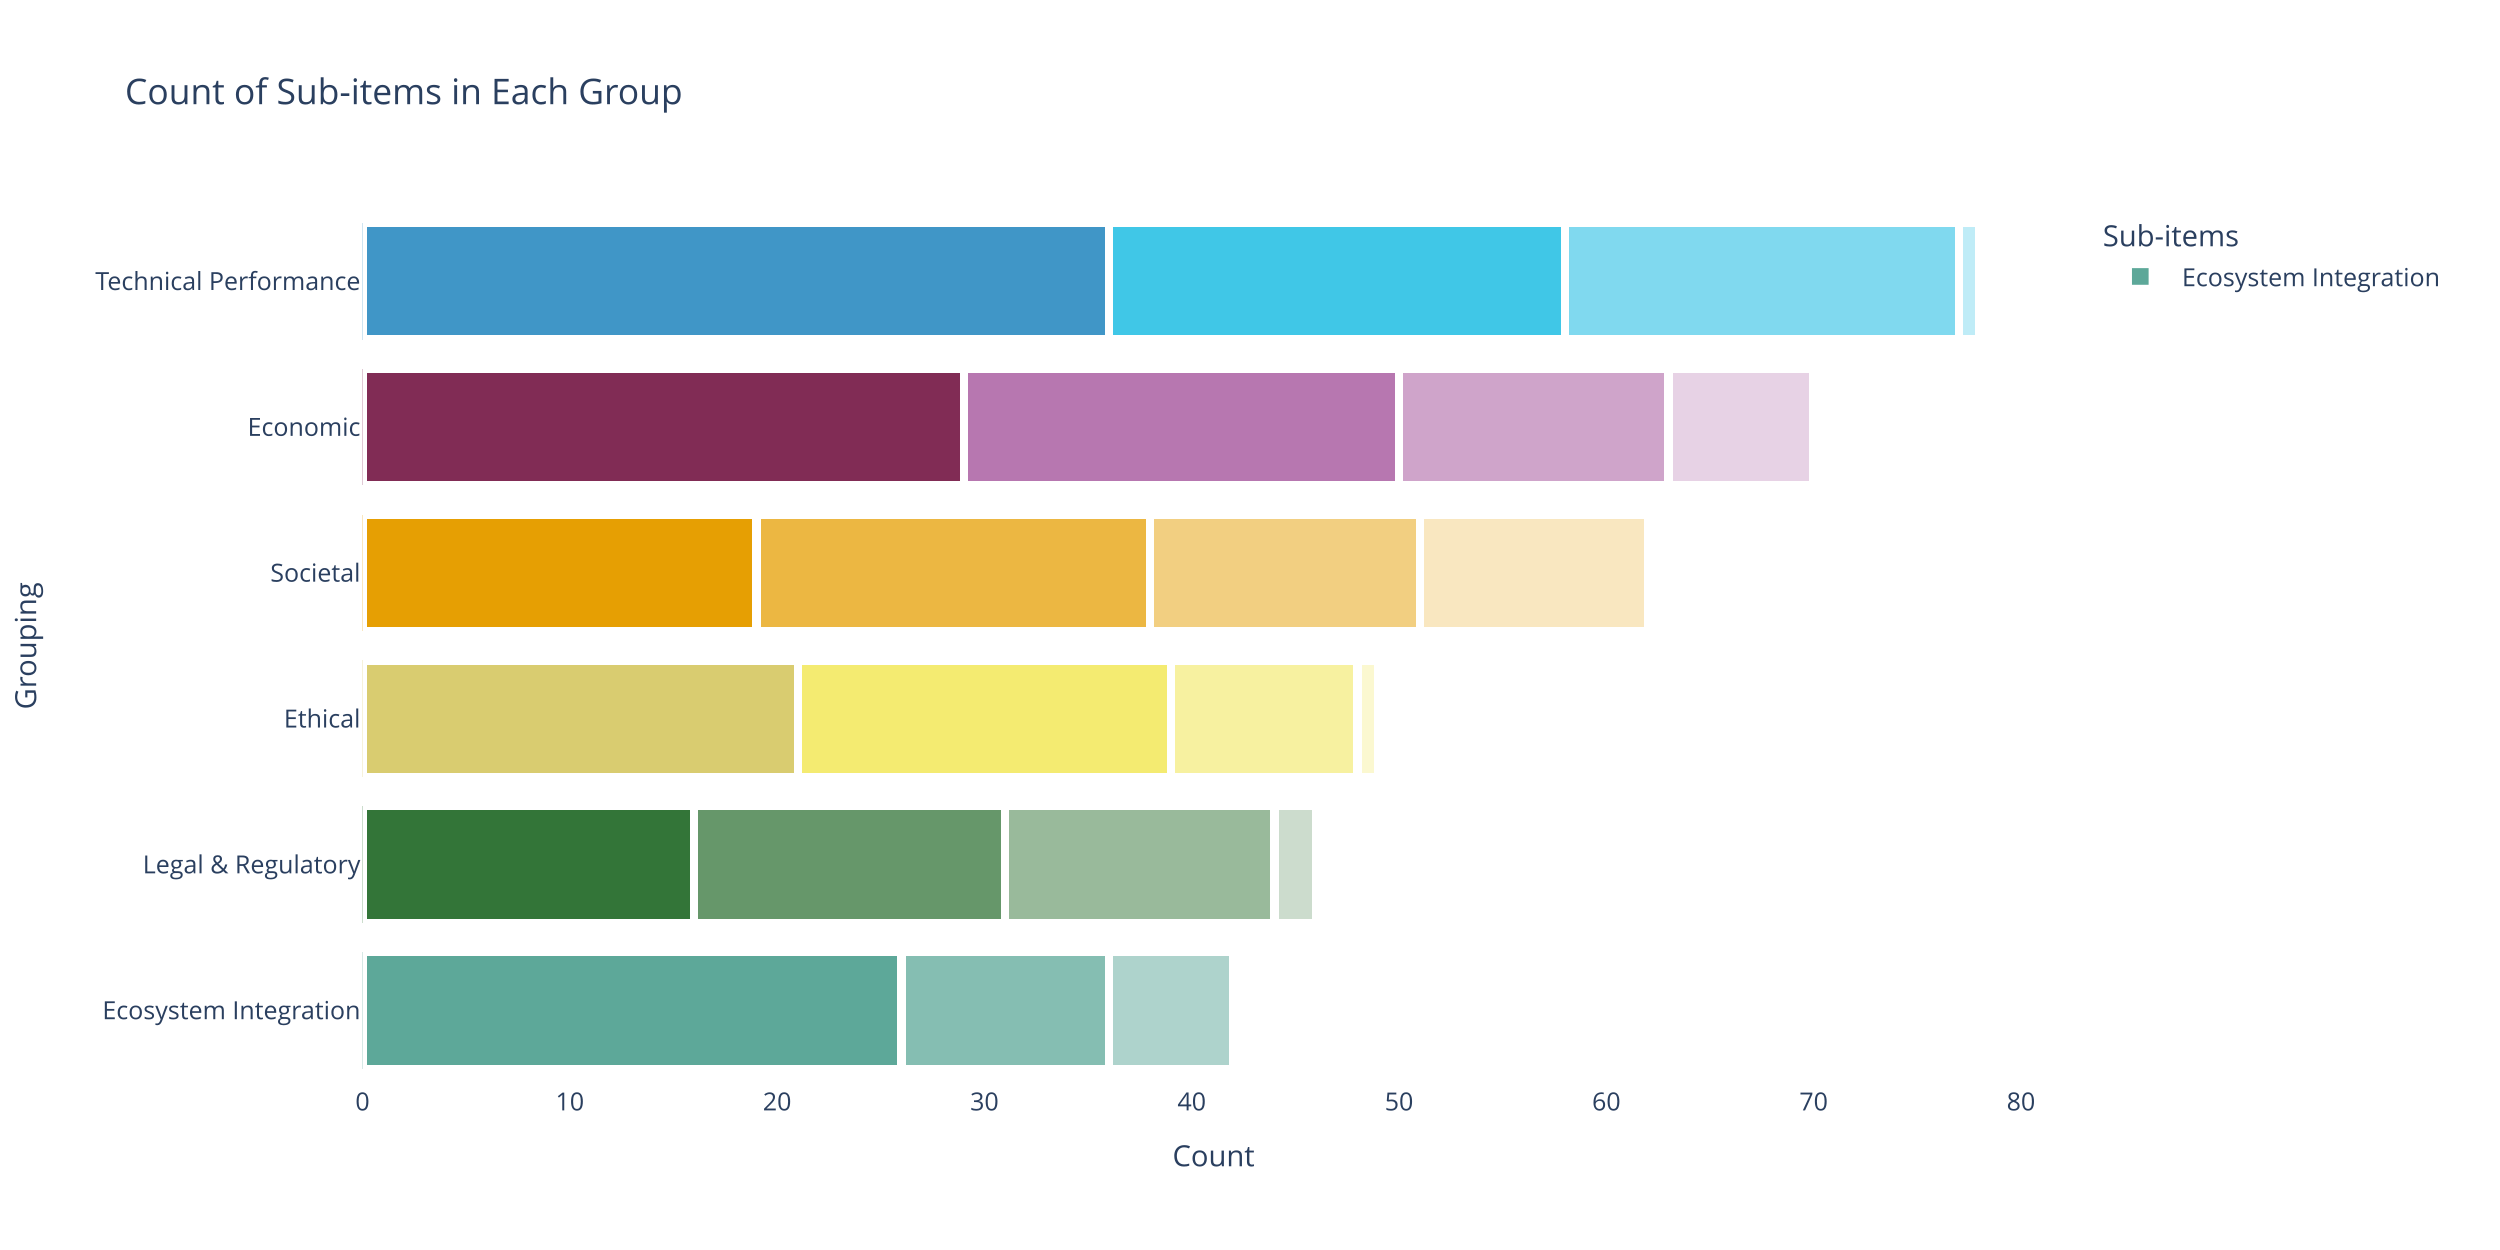
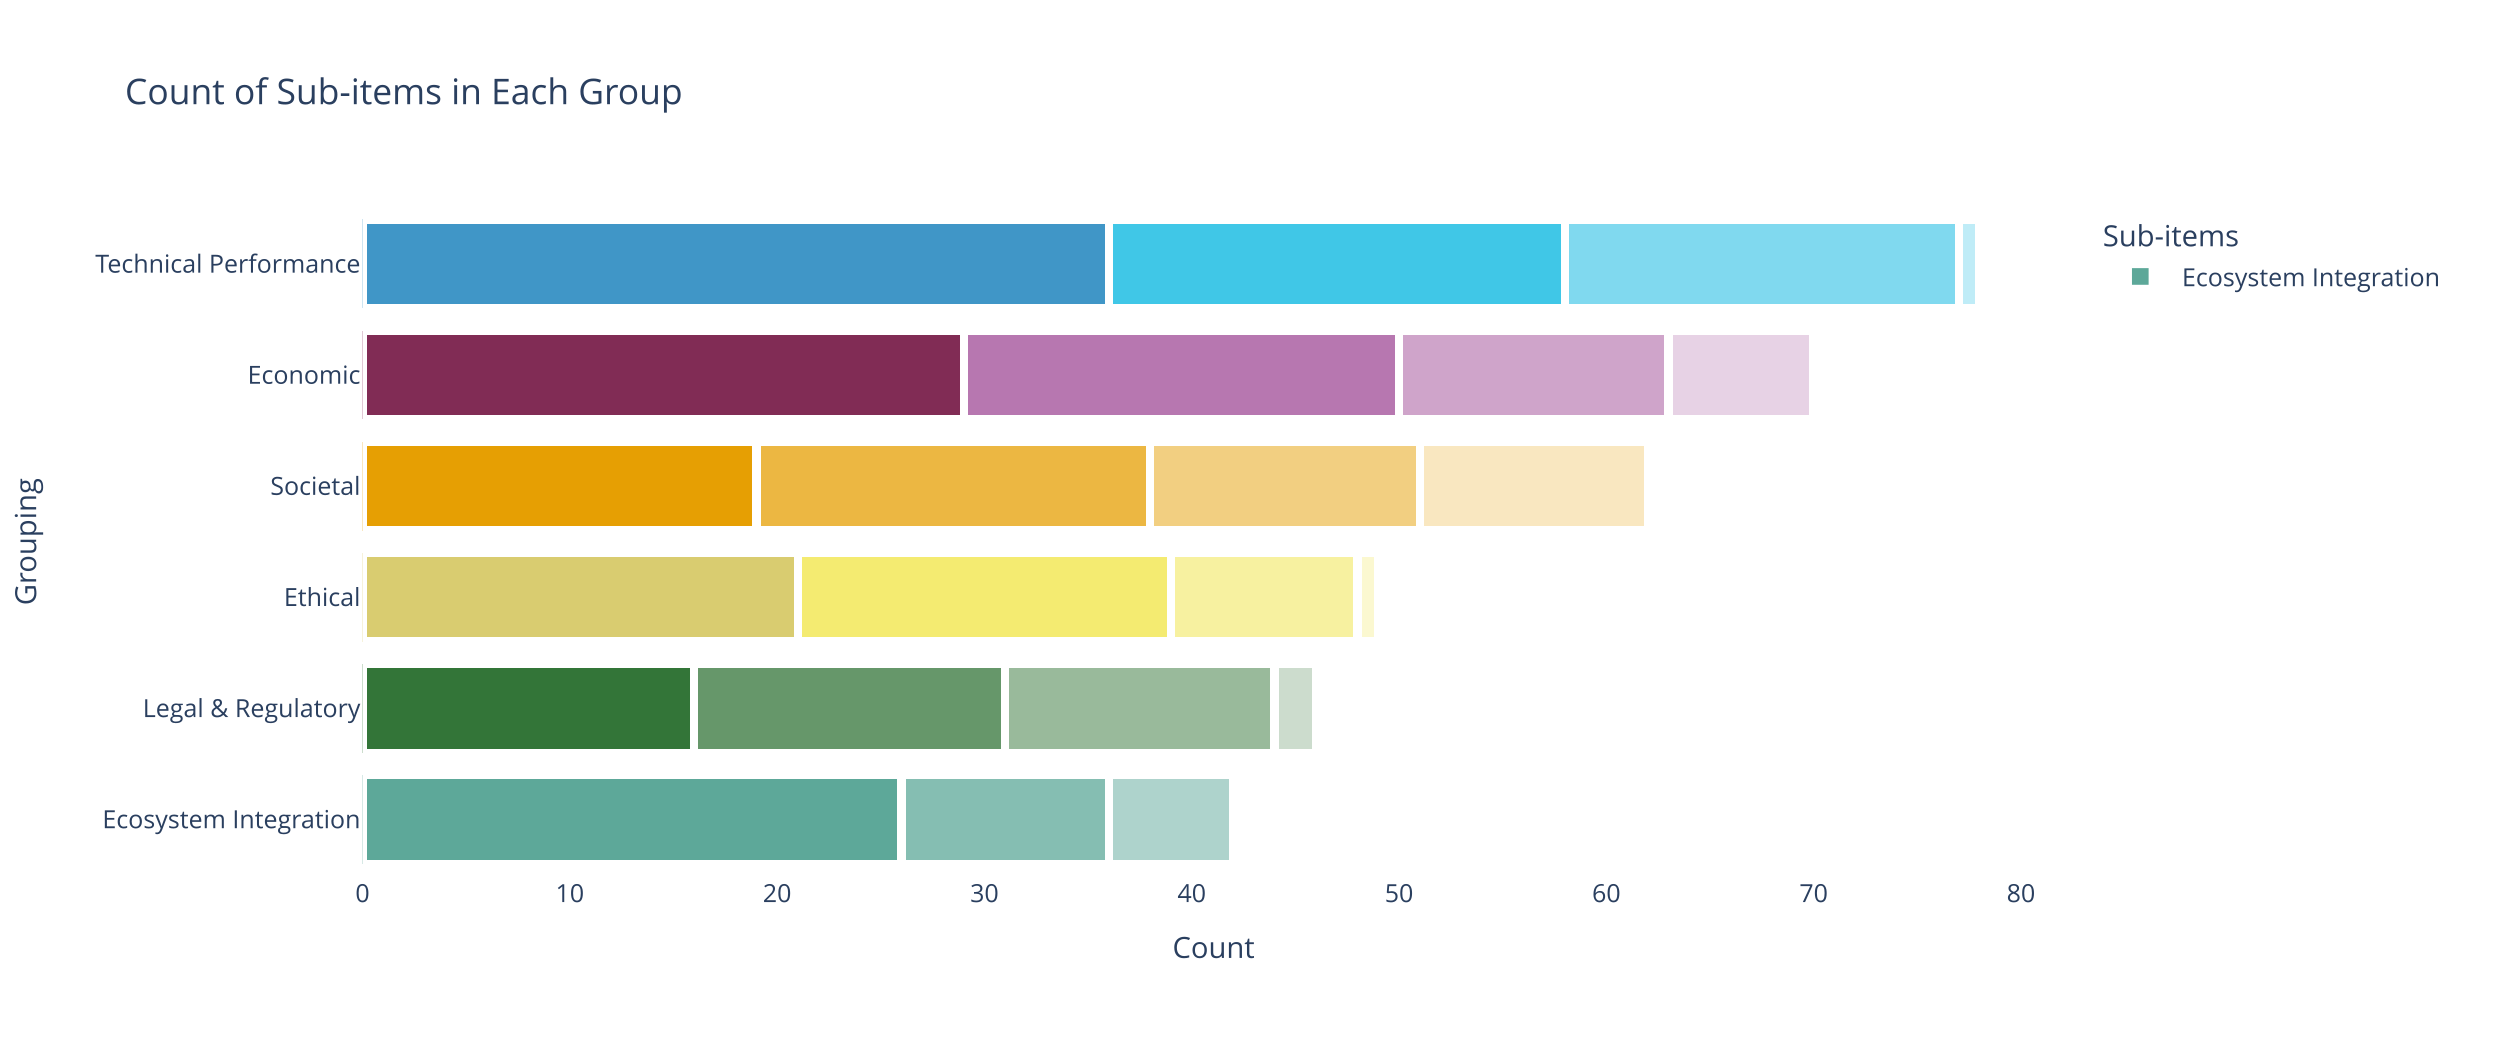
- <svg xmlns="http://www.w3.org/2000/svg" class="main-svg" width="1800" height="900" style="" viewBox="0 0 1200 600">
-   <rect x="0" y="0" width="1200" height="600" style="fill: rgb(255, 255, 255); fill-opacity: 1;" />
-   <defs id="defs-f7ed9d">
+ <svg xmlns="http://www.w3.org/2000/svg" class="main-svg" width="1200" height="500" style="" viewBox="0 0 1200 500">
+   <rect x="0" y="0" width="1200" height="500" style="fill: rgb(255, 255, 255); fill-opacity: 1;" />
+   <defs id="defs-402f4c">
    <g class="clips">
-       <clipPath id="clipf7ed9dxyplot" class="plotclip">
-         <rect width="817" height="420" />
-       </clipPath>
-       <clipPath class="axesclip" id="clipf7ed9dx">
-         <rect x="174" y="0" width="817" height="600" />
-       </clipPath>
-       <clipPath class="axesclip" id="clipf7ed9dy">
-         <rect x="0" y="100" width="1200" height="420" />
-       </clipPath>
-       <clipPath class="axesclip" id="clipf7ed9dxy">
-         <rect x="174" y="100" width="817" height="420" />
+       <clipPath id="clip402f4cxyplot" class="plotclip">
+         <rect width="817" height="320" />
+       </clipPath>
+       <clipPath class="axesclip" id="clip402f4cx">
+         <rect x="174" y="0" width="817" height="500" />
+       </clipPath>
+       <clipPath class="axesclip" id="clip402f4cy">
+         <rect x="0" y="100" width="1200" height="320" />
+       </clipPath>
+       <clipPath class="axesclip" id="clip402f4cxy">
+         <rect x="174" y="100" width="817" height="320" />
      </clipPath>
    </g>
    <g class="gradients" />
    <g class="patterns" />
  </defs>
  <g class="bglayer">
-     <rect class="bg" x="174" y="100" width="817" height="420" style="fill: rgb(0, 0, 0); fill-opacity: 0; stroke-width: 0;" />
+     <rect class="bg" x="174" y="100" width="817" height="320" style="fill: rgb(0, 0, 0); fill-opacity: 0; stroke-width: 0;" />
  </g>
  <g class="layer-below">
    <g class="imagelayer" />
    <g class="shapelayer" />
  </g>
  <g class="cartesianlayer">
    <g class="subplot xy">
      <g class="layer-subplot">
        <g class="shapelayer" />
        <g class="imagelayer" />
      </g>
      <g class="minor-gridlayer">
        <g class="x" />
        <g class="y" />
      </g>
      <g class="gridlayer">
        <g class="x">
-           <path class="xgrid crisp" transform="translate(273.51,0)" d="M0,100v420" style="stroke: rgb(255, 255, 255); stroke-opacity: 1; stroke-width: 1px;" />
-           <path class="xgrid crisp" transform="translate(373.01,0)" d="M0,100v420" style="stroke: rgb(255, 255, 255); stroke-opacity: 1; stroke-width: 1px;" />
-           <path class="xgrid crisp" transform="translate(472.52,0)" d="M0,100v420" style="stroke: rgb(255, 255, 255); stroke-opacity: 1; stroke-width: 1px;" />
-           <path class="xgrid crisp" transform="translate(572.03,0)" d="M0,100v420" style="stroke: rgb(255, 255, 255); stroke-opacity: 1; stroke-width: 1px;" />
-           <path class="xgrid crisp" transform="translate(671.53,0)" d="M0,100v420" style="stroke: rgb(255, 255, 255); stroke-opacity: 1; stroke-width: 1px;" />
-           <path class="xgrid crisp" transform="translate(771.04,0)" d="M0,100v420" style="stroke: rgb(255, 255, 255); stroke-opacity: 1; stroke-width: 1px;" />
-           <path class="xgrid crisp" transform="translate(870.54,0)" d="M0,100v420" style="stroke: rgb(255, 255, 255); stroke-opacity: 1; stroke-width: 1px;" />
-           <path class="xgrid crisp" transform="translate(970.05,0)" d="M0,100v420" style="stroke: rgb(255, 255, 255); stroke-opacity: 1; stroke-width: 1px;" />
+           <path class="xgrid crisp" transform="translate(273.51,0)" d="M0,100v320" style="stroke: rgb(255, 255, 255); stroke-opacity: 1; stroke-width: 1px;" />
+           <path class="xgrid crisp" transform="translate(373.01,0)" d="M0,100v320" style="stroke: rgb(255, 255, 255); stroke-opacity: 1; stroke-width: 1px;" />
+           <path class="xgrid crisp" transform="translate(472.52,0)" d="M0,100v320" style="stroke: rgb(255, 255, 255); stroke-opacity: 1; stroke-width: 1px;" />
+           <path class="xgrid crisp" transform="translate(572.03,0)" d="M0,100v320" style="stroke: rgb(255, 255, 255); stroke-opacity: 1; stroke-width: 1px;" />
+           <path class="xgrid crisp" transform="translate(671.53,0)" d="M0,100v320" style="stroke: rgb(255, 255, 255); stroke-opacity: 1; stroke-width: 1px;" />
+           <path class="xgrid crisp" transform="translate(771.04,0)" d="M0,100v320" style="stroke: rgb(255, 255, 255); stroke-opacity: 1; stroke-width: 1px;" />
+           <path class="xgrid crisp" transform="translate(870.54,0)" d="M0,100v320" style="stroke: rgb(255, 255, 255); stroke-opacity: 1; stroke-width: 1px;" />
+           <path class="xgrid crisp" transform="translate(970.05,0)" d="M0,100v320" style="stroke: rgb(255, 255, 255); stroke-opacity: 1; stroke-width: 1px;" />
        </g>
        <g class="y" />
      </g>
      <g class="zerolinelayer">
-         <path class="xzl zl crisp" transform="translate(174,0)" d="M0,100v420" style="stroke: rgb(255, 255, 255); stroke-opacity: 1; stroke-width: 2px;" />
+         <path class="xzl zl crisp" transform="translate(174,0)" d="M0,100v320" style="stroke: rgb(255, 255, 255); stroke-opacity: 1; stroke-width: 2px;" />
      </g>
      <g class="layer-between">
        <g class="shapelayer" />
        <g class="imagelayer" />
      </g>
      <path class="xlines-below" />
      <path class="ylines-below" />
      <g class="overlines-below" />
      <g class="xaxislayer-below" />
      <g class="yaxislayer-below" />
      <g class="overaxes-below" />
-       <g class="plot" transform="translate(174,100)" clip-path="url(#clipf7ed9dxyplot)">
+       <g class="plot" transform="translate(174,100)" clip-path="url(#clip402f4cxyplot)">
        <g class="barlayer mlayer">
          <g class="trace bars" shape-rendering="crispEdges" style="opacity: 1;">
            <g class="points">
              <g class="point">
-                 <path d="M0,413V357H258.72V413Z" style="vector-effect: none; opacity: 1; stroke-width: 4px; fill: rgb(93, 168, 153); fill-opacity: 1; stroke: rgb(255, 255, 255); stroke-opacity: 1;" />
-               </g>
-               <g class="point">
-                 <path d="M258.72,413V357H358.22V413Z" style="vector-effect: none; opacity: 1; stroke-width: 4px; fill: rgb(133, 190, 178); fill-opacity: 1; stroke: rgb(255, 255, 255); stroke-opacity: 1;" />
-               </g>
-               <g class="point">
-                 <path d="M358.22,413V357H417.93V413Z" style="vector-effect: none; opacity: 1; stroke-width: 4px; fill: rgb(174, 211, 204); fill-opacity: 1; stroke: rgb(255, 255, 255); stroke-opacity: 1;" />
-               </g>
-             </g>
-           </g>
-           <g class="trace bars" shape-rendering="crispEdges" style="opacity: 1;">
-             <g class="points">
-               <g class="point">
-                 <path d="M0,343V287H159.21V343Z" style="vector-effect: none; opacity: 1; stroke-width: 4px; fill: rgb(51, 117, 56); fill-opacity: 1; stroke: rgb(255, 255, 255); stroke-opacity: 1;" />
-               </g>
-               <g class="point">
-                 <path d="M159.21,343V287H308.47V343Z" style="vector-effect: none; opacity: 1; stroke-width: 4px; fill: rgb(102, 151, 106); fill-opacity: 1; stroke: rgb(255, 255, 255); stroke-opacity: 1;" />
-               </g>
-               <g class="point">
-                 <path d="M308.47,343V287H437.83V343Z" style="vector-effect: none; opacity: 1; stroke-width: 4px; fill: rgb(153, 186, 155); fill-opacity: 1; stroke: rgb(255, 255, 255); stroke-opacity: 1;" />
-               </g>
-               <g class="point">
-                 <path d="M437.83,343V287H457.73V343Z" style="vector-effect: none; opacity: 1; stroke-width: 4px; fill: rgb(204, 220, 205); fill-opacity: 1; stroke: rgb(255, 255, 255); stroke-opacity: 1;" />
-               </g>
-             </g>
-           </g>
-           <g class="trace bars" shape-rendering="crispEdges" style="opacity: 1;">
-             <g class="points">
-               <g class="point">
-                 <path d="M0,273V217H208.96V273Z" style="vector-effect: none; opacity: 1; stroke-width: 4px; fill: rgb(217, 204, 112); fill-opacity: 1; stroke: rgb(255, 255, 255); stroke-opacity: 1;" />
-               </g>
-               <g class="point">
-                 <path d="M208.96,273V217H388.07V273Z" style="vector-effect: none; opacity: 1; stroke-width: 4px; fill: rgb(244, 235, 113); fill-opacity: 1; stroke: rgb(255, 255, 255); stroke-opacity: 1;" />
-               </g>
-               <g class="point">
-                 <path d="M388.07,273V217H477.63V273Z" style="vector-effect: none; opacity: 1; stroke-width: 4px; fill: rgb(247, 241, 160); fill-opacity: 1; stroke: rgb(255, 255, 255); stroke-opacity: 1;" />
-               </g>
-               <g class="point">
-                 <path d="M477.63,273V217H487.58V273Z" style="vector-effect: none; opacity: 1; stroke-width: 4px; fill: rgb(251, 248, 208); fill-opacity: 1; stroke: rgb(255, 255, 255); stroke-opacity: 1;" />
-               </g>
-             </g>
-           </g>
-           <g class="trace bars" shape-rendering="crispEdges" style="opacity: 1;">
-             <g class="points">
-               <g class="point">
-                 <path d="M0,203V147H189.06V203Z" style="vector-effect: none; opacity: 1; stroke-width: 4px; fill: rgb(230, 159, 3); fill-opacity: 1; stroke: rgb(255, 255, 255); stroke-opacity: 1;" />
-               </g>
-               <g class="point">
-                 <path d="M189.06,203V147H378.12V203Z" style="vector-effect: none; opacity: 1; stroke-width: 4px; fill: rgb(236, 183, 66); fill-opacity: 1; stroke: rgb(255, 255, 255); stroke-opacity: 1;" />
-               </g>
-               <g class="point">
-                 <path d="M378.12,203V147H507.48V203Z" style="vector-effect: none; opacity: 1; stroke-width: 4px; fill: rgb(242, 207, 129); fill-opacity: 1; stroke: rgb(255, 255, 255); stroke-opacity: 1;" />
-               </g>
-               <g class="point">
-                 <path d="M507.48,203V147H616.94V203Z" style="vector-effect: none; opacity: 1; stroke-width: 4px; fill: rgb(249, 231, 192); fill-opacity: 1; stroke: rgb(255, 255, 255); stroke-opacity: 1;" />
-               </g>
-             </g>
-           </g>
-           <g class="trace bars" shape-rendering="crispEdges" style="opacity: 1;">
-             <g class="points">
-               <g class="point">
-                 <path d="M0,133V77H288.57V133Z" style="vector-effect: none; opacity: 1; stroke-width: 4px; fill: rgb(129, 44, 85); fill-opacity: 1; stroke: rgb(255, 255, 255); stroke-opacity: 1;" />
-               </g>
-               <g class="point">
-                 <path d="M288.57,133V77H497.53V133Z" style="vector-effect: none; opacity: 1; stroke-width: 4px; fill: rgb(183, 119, 176); fill-opacity: 1; stroke: rgb(255, 255, 255); stroke-opacity: 1;" />
-               </g>
-               <g class="point">
-                 <path d="M497.53,133V77H626.89V133Z" style="vector-effect: none; opacity: 1; stroke-width: 4px; fill: rgb(207, 164, 202); fill-opacity: 1; stroke: rgb(255, 255, 255); stroke-opacity: 1;" />
-               </g>
-               <g class="point">
-                 <path d="M626.89,133V77H696.54V133Z" style="vector-effect: none; opacity: 1; stroke-width: 4px; fill: rgb(231, 210, 229); fill-opacity: 1; stroke: rgb(255, 255, 255); stroke-opacity: 1;" />
-               </g>
-             </g>
-           </g>
-           <g class="trace bars" shape-rendering="crispEdges" style="opacity: 1;">
-             <g class="points">
-               <g class="point">
-                 <path d="M0,63V7H358.22V63Z" style="vector-effect: none; opacity: 1; stroke-width: 4px; fill: rgb(64, 150, 199); fill-opacity: 1; stroke: rgb(255, 255, 255); stroke-opacity: 1;" />
-               </g>
-               <g class="point">
-                 <path d="M358.22,63V7H577.14V63Z" style="vector-effect: none; opacity: 1; stroke-width: 4px; fill: rgb(64, 199, 231); fill-opacity: 1; stroke: rgb(255, 255, 255); stroke-opacity: 1;" />
-               </g>
-               <g class="point">
-                 <path d="M577.14,63V7H766.2V63Z" style="vector-effect: none; opacity: 1; stroke-width: 4px; fill: rgb(128, 217, 239); fill-opacity: 1; stroke: rgb(255, 255, 255); stroke-opacity: 1;" />
-               </g>
-               <g class="point">
-                 <path d="M766.2,63V7H776.15V63Z" style="vector-effect: none; opacity: 1; stroke-width: 4px; fill: rgb(191, 236, 247); fill-opacity: 1; stroke: rgb(255, 255, 255); stroke-opacity: 1;" />
+                 <path d="M0,314.67V272H258.72V314.67Z" style="vector-effect: none; opacity: 1; stroke-width: 4px; fill: rgb(93, 168, 153); fill-opacity: 1; stroke: rgb(255, 255, 255); stroke-opacity: 1;" />
+               </g>
+               <g class="point">
+                 <path d="M258.72,314.67V272H358.22V314.67Z" style="vector-effect: none; opacity: 1; stroke-width: 4px; fill: rgb(133, 190, 178); fill-opacity: 1; stroke: rgb(255, 255, 255); stroke-opacity: 1;" />
+               </g>
+               <g class="point">
+                 <path d="M358.22,314.67V272H417.93V314.67Z" style="vector-effect: none; opacity: 1; stroke-width: 4px; fill: rgb(174, 211, 204); fill-opacity: 1; stroke: rgb(255, 255, 255); stroke-opacity: 1;" />
+               </g>
+             </g>
+           </g>
+           <g class="trace bars" shape-rendering="crispEdges" style="opacity: 1;">
+             <g class="points">
+               <g class="point">
+                 <path d="M0,261.33V218.67H159.21V261.33Z" style="vector-effect: none; opacity: 1; stroke-width: 4px; fill: rgb(51, 117, 56); fill-opacity: 1; stroke: rgb(255, 255, 255); stroke-opacity: 1;" />
+               </g>
+               <g class="point">
+                 <path d="M159.21,261.33V218.67H308.47V261.33Z" style="vector-effect: none; opacity: 1; stroke-width: 4px; fill: rgb(102, 151, 106); fill-opacity: 1; stroke: rgb(255, 255, 255); stroke-opacity: 1;" />
+               </g>
+               <g class="point">
+                 <path d="M308.47,261.33V218.67H437.83V261.33Z" style="vector-effect: none; opacity: 1; stroke-width: 4px; fill: rgb(153, 186, 155); fill-opacity: 1; stroke: rgb(255, 255, 255); stroke-opacity: 1;" />
+               </g>
+               <g class="point">
+                 <path d="M437.83,261.33V218.67H457.73V261.33Z" style="vector-effect: none; opacity: 1; stroke-width: 4px; fill: rgb(204, 220, 205); fill-opacity: 1; stroke: rgb(255, 255, 255); stroke-opacity: 1;" />
+               </g>
+             </g>
+           </g>
+           <g class="trace bars" shape-rendering="crispEdges" style="opacity: 1;">
+             <g class="points">
+               <g class="point">
+                 <path d="M0,208V165.33H208.96V208Z" style="vector-effect: none; opacity: 1; stroke-width: 4px; fill: rgb(217, 204, 112); fill-opacity: 1; stroke: rgb(255, 255, 255); stroke-opacity: 1;" />
+               </g>
+               <g class="point">
+                 <path d="M208.96,208V165.33H388.07V208Z" style="vector-effect: none; opacity: 1; stroke-width: 4px; fill: rgb(244, 235, 113); fill-opacity: 1; stroke: rgb(255, 255, 255); stroke-opacity: 1;" />
+               </g>
+               <g class="point">
+                 <path d="M388.07,208V165.33H477.63V208Z" style="vector-effect: none; opacity: 1; stroke-width: 4px; fill: rgb(247, 241, 160); fill-opacity: 1; stroke: rgb(255, 255, 255); stroke-opacity: 1;" />
+               </g>
+               <g class="point">
+                 <path d="M477.63,208V165.33H487.58V208Z" style="vector-effect: none; opacity: 1; stroke-width: 4px; fill: rgb(251, 248, 208); fill-opacity: 1; stroke: rgb(255, 255, 255); stroke-opacity: 1;" />
+               </g>
+             </g>
+           </g>
+           <g class="trace bars" shape-rendering="crispEdges" style="opacity: 1;">
+             <g class="points">
+               <g class="point">
+                 <path d="M0,154.67V112H189.06V154.67Z" style="vector-effect: none; opacity: 1; stroke-width: 4px; fill: rgb(230, 159, 3); fill-opacity: 1; stroke: rgb(255, 255, 255); stroke-opacity: 1;" />
+               </g>
+               <g class="point">
+                 <path d="M189.06,154.67V112H378.12V154.67Z" style="vector-effect: none; opacity: 1; stroke-width: 4px; fill: rgb(236, 183, 66); fill-opacity: 1; stroke: rgb(255, 255, 255); stroke-opacity: 1;" />
+               </g>
+               <g class="point">
+                 <path d="M378.12,154.67V112H507.48V154.67Z" style="vector-effect: none; opacity: 1; stroke-width: 4px; fill: rgb(242, 207, 129); fill-opacity: 1; stroke: rgb(255, 255, 255); stroke-opacity: 1;" />
+               </g>
+               <g class="point">
+                 <path d="M507.48,154.67V112H616.94V154.67Z" style="vector-effect: none; opacity: 1; stroke-width: 4px; fill: rgb(249, 231, 192); fill-opacity: 1; stroke: rgb(255, 255, 255); stroke-opacity: 1;" />
+               </g>
+             </g>
+           </g>
+           <g class="trace bars" shape-rendering="crispEdges" style="opacity: 1;">
+             <g class="points">
+               <g class="point">
+                 <path d="M0,101.33V58.67H288.57V101.33Z" style="vector-effect: none; opacity: 1; stroke-width: 4px; fill: rgb(129, 44, 85); fill-opacity: 1; stroke: rgb(255, 255, 255); stroke-opacity: 1;" />
+               </g>
+               <g class="point">
+                 <path d="M288.57,101.33V58.67H497.53V101.33Z" style="vector-effect: none; opacity: 1; stroke-width: 4px; fill: rgb(183, 119, 176); fill-opacity: 1; stroke: rgb(255, 255, 255); stroke-opacity: 1;" />
+               </g>
+               <g class="point">
+                 <path d="M497.53,101.33V58.67H626.89V101.33Z" style="vector-effect: none; opacity: 1; stroke-width: 4px; fill: rgb(207, 164, 202); fill-opacity: 1; stroke: rgb(255, 255, 255); stroke-opacity: 1;" />
+               </g>
+               <g class="point">
+                 <path d="M626.89,101.33V58.67H696.54V101.33Z" style="vector-effect: none; opacity: 1; stroke-width: 4px; fill: rgb(231, 210, 229); fill-opacity: 1; stroke: rgb(255, 255, 255); stroke-opacity: 1;" />
+               </g>
+             </g>
+           </g>
+           <g class="trace bars" shape-rendering="crispEdges" style="opacity: 1;">
+             <g class="points">
+               <g class="point">
+                 <path d="M0,48V5.33H358.22V48Z" style="vector-effect: none; opacity: 1; stroke-width: 4px; fill: rgb(64, 150, 199); fill-opacity: 1; stroke: rgb(255, 255, 255); stroke-opacity: 1;" />
+               </g>
+               <g class="point">
+                 <path d="M358.22,48V5.33H577.14V48Z" style="vector-effect: none; opacity: 1; stroke-width: 4px; fill: rgb(64, 199, 231); fill-opacity: 1; stroke: rgb(255, 255, 255); stroke-opacity: 1;" />
+               </g>
+               <g class="point">
+                 <path d="M577.14,48V5.33H766.2V48Z" style="vector-effect: none; opacity: 1; stroke-width: 4px; fill: rgb(128, 217, 239); fill-opacity: 1; stroke: rgb(255, 255, 255); stroke-opacity: 1;" />
+               </g>
+               <g class="point">
+                 <path d="M766.2,48V5.33H776.15V48Z" style="vector-effect: none; opacity: 1; stroke-width: 4px; fill: rgb(191, 236, 247); fill-opacity: 1; stroke: rgb(255, 255, 255); stroke-opacity: 1;" />
              </g>
            </g>
          </g>
        </g>
      </g>
      <g class="overplot" />
      <path class="xlines-above crisp" d="M0,0" style="fill: none;" />
      <path class="ylines-above crisp" d="M0,0" style="fill: none;" />
      <g class="overlines-above" />
      <g class="xaxislayer-above">
        <g class="xtick">
-           <text text-anchor="middle" x="0" y="533" transform="translate(174,0)" style="font-family: 'Open Sans', verdana, arial, sans-serif; font-size: 12px; fill: rgb(42, 63, 95); fill-opacity: 1; white-space: pre; opacity: 1;">0</text>
-         </g>
-         <g class="xtick">
-           <text text-anchor="middle" x="0" y="533" style="font-family: 'Open Sans', verdana, arial, sans-serif; font-size: 12px; fill: rgb(42, 63, 95); fill-opacity: 1; white-space: pre; opacity: 1;" transform="translate(273.51,0)">10</text>
-         </g>
-         <g class="xtick">
-           <text text-anchor="middle" x="0" y="533" style="font-family: 'Open Sans', verdana, arial, sans-serif; font-size: 12px; fill: rgb(42, 63, 95); fill-opacity: 1; white-space: pre; opacity: 1;" transform="translate(373.01,0)">20</text>
-         </g>
-         <g class="xtick">
-           <text text-anchor="middle" x="0" y="533" style="font-family: 'Open Sans', verdana, arial, sans-serif; font-size: 12px; fill: rgb(42, 63, 95); fill-opacity: 1; white-space: pre; opacity: 1;" transform="translate(472.52,0)">30</text>
-         </g>
-         <g class="xtick">
-           <text text-anchor="middle" x="0" y="533" style="font-family: 'Open Sans', verdana, arial, sans-serif; font-size: 12px; fill: rgb(42, 63, 95); fill-opacity: 1; white-space: pre; opacity: 1;" transform="translate(572.03,0)">40</text>
-         </g>
-         <g class="xtick">
-           <text text-anchor="middle" x="0" y="533" style="font-family: 'Open Sans', verdana, arial, sans-serif; font-size: 12px; fill: rgb(42, 63, 95); fill-opacity: 1; white-space: pre; opacity: 1;" transform="translate(671.53,0)">50</text>
-         </g>
-         <g class="xtick">
-           <text text-anchor="middle" x="0" y="533" style="font-family: 'Open Sans', verdana, arial, sans-serif; font-size: 12px; fill: rgb(42, 63, 95); fill-opacity: 1; white-space: pre; opacity: 1;" transform="translate(771.04,0)">60</text>
-         </g>
-         <g class="xtick">
-           <text text-anchor="middle" x="0" y="533" style="font-family: 'Open Sans', verdana, arial, sans-serif; font-size: 12px; fill: rgb(42, 63, 95); fill-opacity: 1; white-space: pre; opacity: 1;" transform="translate(870.54,0)">70</text>
-         </g>
-         <g class="xtick">
-           <text text-anchor="middle" x="0" y="533" style="font-family: 'Open Sans', verdana, arial, sans-serif; font-size: 12px; fill: rgb(42, 63, 95); fill-opacity: 1; white-space: pre; opacity: 1;" transform="translate(970.05,0)">80</text>
+           <text text-anchor="middle" x="0" y="433" transform="translate(174,0)" style="font-family: 'Open Sans', verdana, arial, sans-serif; font-size: 12px; fill: rgb(42, 63, 95); fill-opacity: 1; white-space: pre; opacity: 1;">0</text>
+         </g>
+         <g class="xtick">
+           <text text-anchor="middle" x="0" y="433" style="font-family: 'Open Sans', verdana, arial, sans-serif; font-size: 12px; fill: rgb(42, 63, 95); fill-opacity: 1; white-space: pre; opacity: 1;" transform="translate(273.51,0)">10</text>
+         </g>
+         <g class="xtick">
+           <text text-anchor="middle" x="0" y="433" style="font-family: 'Open Sans', verdana, arial, sans-serif; font-size: 12px; fill: rgb(42, 63, 95); fill-opacity: 1; white-space: pre; opacity: 1;" transform="translate(373.01,0)">20</text>
+         </g>
+         <g class="xtick">
+           <text text-anchor="middle" x="0" y="433" style="font-family: 'Open Sans', verdana, arial, sans-serif; font-size: 12px; fill: rgb(42, 63, 95); fill-opacity: 1; white-space: pre; opacity: 1;" transform="translate(472.52,0)">30</text>
+         </g>
+         <g class="xtick">
+           <text text-anchor="middle" x="0" y="433" style="font-family: 'Open Sans', verdana, arial, sans-serif; font-size: 12px; fill: rgb(42, 63, 95); fill-opacity: 1; white-space: pre; opacity: 1;" transform="translate(572.03,0)">40</text>
+         </g>
+         <g class="xtick">
+           <text text-anchor="middle" x="0" y="433" style="font-family: 'Open Sans', verdana, arial, sans-serif; font-size: 12px; fill: rgb(42, 63, 95); fill-opacity: 1; white-space: pre; opacity: 1;" transform="translate(671.53,0)">50</text>
+         </g>
+         <g class="xtick">
+           <text text-anchor="middle" x="0" y="433" style="font-family: 'Open Sans', verdana, arial, sans-serif; font-size: 12px; fill: rgb(42, 63, 95); fill-opacity: 1; white-space: pre; opacity: 1;" transform="translate(771.04,0)">60</text>
+         </g>
+         <g class="xtick">
+           <text text-anchor="middle" x="0" y="433" style="font-family: 'Open Sans', verdana, arial, sans-serif; font-size: 12px; fill: rgb(42, 63, 95); fill-opacity: 1; white-space: pre; opacity: 1;" transform="translate(870.54,0)">70</text>
+         </g>
+         <g class="xtick">
+           <text text-anchor="middle" x="0" y="433" style="font-family: 'Open Sans', verdana, arial, sans-serif; font-size: 12px; fill: rgb(42, 63, 95); fill-opacity: 1; white-space: pre; opacity: 1;" transform="translate(970.05,0)">80</text>
        </g>
      </g>
      <g class="yaxislayer-above">
        <g class="ytick">
-           <text text-anchor="end" x="173" y="4.2" transform="translate(0,485)" style="font-family: 'Open Sans', verdana, arial, sans-serif; font-size: 12px; fill: rgb(42, 63, 95); fill-opacity: 1; white-space: pre; opacity: 1;">Ecosystem Integration</text>
-         </g>
-         <g class="ytick">
-           <text text-anchor="end" x="173" y="4.2" transform="translate(0,415)" style="font-family: 'Open Sans', verdana, arial, sans-serif; font-size: 12px; fill: rgb(42, 63, 95); fill-opacity: 1; white-space: pre; opacity: 1;">Legal &amp; Regulatory</text>
-         </g>
-         <g class="ytick">
-           <text text-anchor="end" x="173" y="4.2" transform="translate(0,345)" style="font-family: 'Open Sans', verdana, arial, sans-serif; font-size: 12px; fill: rgb(42, 63, 95); fill-opacity: 1; white-space: pre; opacity: 1;">Ethical</text>
-         </g>
-         <g class="ytick">
-           <text text-anchor="end" x="173" y="4.2" transform="translate(0,275)" style="font-family: 'Open Sans', verdana, arial, sans-serif; font-size: 12px; fill: rgb(42, 63, 95); fill-opacity: 1; white-space: pre; opacity: 1;">Societal</text>
-         </g>
-         <g class="ytick">
-           <text text-anchor="end" x="173" y="4.2" transform="translate(0,205)" style="font-family: 'Open Sans', verdana, arial, sans-serif; font-size: 12px; fill: rgb(42, 63, 95); fill-opacity: 1; white-space: pre; opacity: 1;">Economic</text>
-         </g>
-         <g class="ytick">
-           <text text-anchor="end" x="173" y="4.2" transform="translate(0,135)" style="font-family: 'Open Sans', verdana, arial, sans-serif; font-size: 12px; fill: rgb(42, 63, 95); fill-opacity: 1; white-space: pre; opacity: 1;">Technical Performance</text>
+           <text text-anchor="end" x="173" y="4.2" transform="translate(0,393.33)" style="font-family: 'Open Sans', verdana, arial, sans-serif; font-size: 12px; fill: rgb(42, 63, 95); fill-opacity: 1; white-space: pre; opacity: 1;">Ecosystem Integration</text>
+         </g>
+         <g class="ytick">
+           <text text-anchor="end" x="173" y="4.2" transform="translate(0,340)" style="font-family: 'Open Sans', verdana, arial, sans-serif; font-size: 12px; fill: rgb(42, 63, 95); fill-opacity: 1; white-space: pre; opacity: 1;">Legal &amp; Regulatory</text>
+         </g>
+         <g class="ytick">
+           <text text-anchor="end" x="173" y="4.2" transform="translate(0,286.67)" style="font-family: 'Open Sans', verdana, arial, sans-serif; font-size: 12px; fill: rgb(42, 63, 95); fill-opacity: 1; white-space: pre; opacity: 1;">Ethical</text>
+         </g>
+         <g class="ytick">
+           <text text-anchor="end" x="173" y="4.2" transform="translate(0,233.33)" style="font-family: 'Open Sans', verdana, arial, sans-serif; font-size: 12px; fill: rgb(42, 63, 95); fill-opacity: 1; white-space: pre; opacity: 1;">Societal</text>
+         </g>
+         <g class="ytick">
+           <text text-anchor="end" x="173" y="4.2" transform="translate(0,180)" style="font-family: 'Open Sans', verdana, arial, sans-serif; font-size: 12px; fill: rgb(42, 63, 95); fill-opacity: 1; white-space: pre; opacity: 1;">Economic</text>
+         </g>
+         <g class="ytick">
+           <text text-anchor="end" x="173" y="4.2" transform="translate(0,126.67)" style="font-family: 'Open Sans', verdana, arial, sans-serif; font-size: 12px; fill: rgb(42, 63, 95); fill-opacity: 1; white-space: pre; opacity: 1;">Technical Performance</text>
        </g>
      </g>
      <g class="overaxes-above" />
    </g>
  </g>
  <g class="polarlayer" />
  <g class="smithlayer" />
  <g class="ternarylayer" />
  <g class="geolayer" />
  <g class="funnelarealayer" />
  <g class="pielayer" />
  <g class="iciclelayer" />
  <g class="treemaplayer" />
  <g class="sunburstlayer" />
  <g class="glimages" />
-   <defs id="topdefs-f7ed9d">
+   <defs id="topdefs-402f4c">
    <g class="clips" />
-     <clipPath id="legendf7ed9d">
+     <clipPath id="legend402f4c">
      <rect width="181" height="48" x="0" y="0" />
    </clipPath>
  </defs>
  <g class="layer-above">
    <g class="imagelayer" />
    <g class="shapelayer" />
  </g>
  <g class="infolayer">
    <g class="legend" pointer-events="all" transform="translate(1007.34,100)">
      <rect class="bg" shape-rendering="crispEdges" width="181" height="48" x="0" y="0" style="stroke: rgb(68, 68, 68); stroke-opacity: 1; fill: rgb(255, 255, 255); fill-opacity: 1; stroke-width: 0px;" />
-       <g class="scrollbox" transform="" clip-path="url(#legendf7ed9d)">
+       <g class="scrollbox" transform="" clip-path="url(#legend402f4c)">
        <text class="legendtitletext" text-anchor="start" x="2" y="18.2" style="font-family: 'Open Sans', verdana, arial, sans-serif; font-size: 14px; fill: rgb(42, 63, 95); fill-opacity: 1; white-space: pre;">Sub-items</text>
        <g class="groups">
          <g class="traces" transform="translate(0,32.7)" style="opacity: 1;">
            <text class="legendtext" text-anchor="start" x="40" y="4.68" style="font-family: 'Open Sans', verdana, arial, sans-serif; font-size: 12px; fill: rgb(42, 63, 95); fill-opacity: 1; white-space: pre;">Ecosystem Integration</text>
            <g class="layers" style="opacity: 1;">
              <g class="legendfill" />
              <g class="legendlines" />
              <g class="legendsymbols">
                <g class="legendpoints">
                  <path class="legendundefined" d="M6,6H-6V-6H6Z" transform="translate(20,0)" style="stroke-width: 4px; fill: rgb(93, 168, 153); fill-opacity: 1; stroke: rgb(255, 255, 255); stroke-opacity: 1;" />
                </g>
              </g>
            </g>
            <rect class="legendtoggle" x="0" y="-9.5" width="175.734" height="19" style="fill: rgb(0, 0, 0); fill-opacity: 0;" />
          </g>
        </g>
      </g>
      <rect class="scrollbar" rx="20" ry="3" width="0" height="0" x="0" y="0" style="fill: rgb(128, 139, 164); fill-opacity: 1;" />
    </g>
    <g class="g-gtitle">
      <text class="gtitle" x="60" y="50" text-anchor="start" dy="0em" style="font-family: 'Open Sans', verdana, arial, sans-serif; font-size: 17px; fill: rgb(42, 63, 95); opacity: 1; white-space: pre;">Count of Sub-items in Each Group</text>
    </g>
    <g class="g-xtitle">
-       <text class="xtitle" x="582.5" y="559.8" text-anchor="middle" style="font-family: 'Open Sans', verdana, arial, sans-serif; font-size: 14px; fill: rgb(42, 63, 95); opacity: 1; white-space: pre;">Count</text>
+       <text class="xtitle" x="582.5" y="459.8" text-anchor="middle" style="font-family: 'Open Sans', verdana, arial, sans-serif; font-size: 14px; fill: rgb(42, 63, 95); opacity: 1; white-space: pre;">Count</text>
    </g>
    <g class="g-ytitle">
-       <text class="ytitle" transform="rotate(-90,17.35,310)" x="17.35" y="310" text-anchor="middle" style="font-family: 'Open Sans', verdana, arial, sans-serif; font-size: 14px; fill: rgb(42, 63, 95); opacity: 1; white-space: pre;">Grouping</text>
+       <text class="ytitle" transform="rotate(-90,17.35,260)" x="17.35" y="260" text-anchor="middle" style="font-family: 'Open Sans', verdana, arial, sans-serif; font-size: 14px; fill: rgb(42, 63, 95); opacity: 1; white-space: pre;">Grouping</text>
    </g>
  </g>
</svg>
